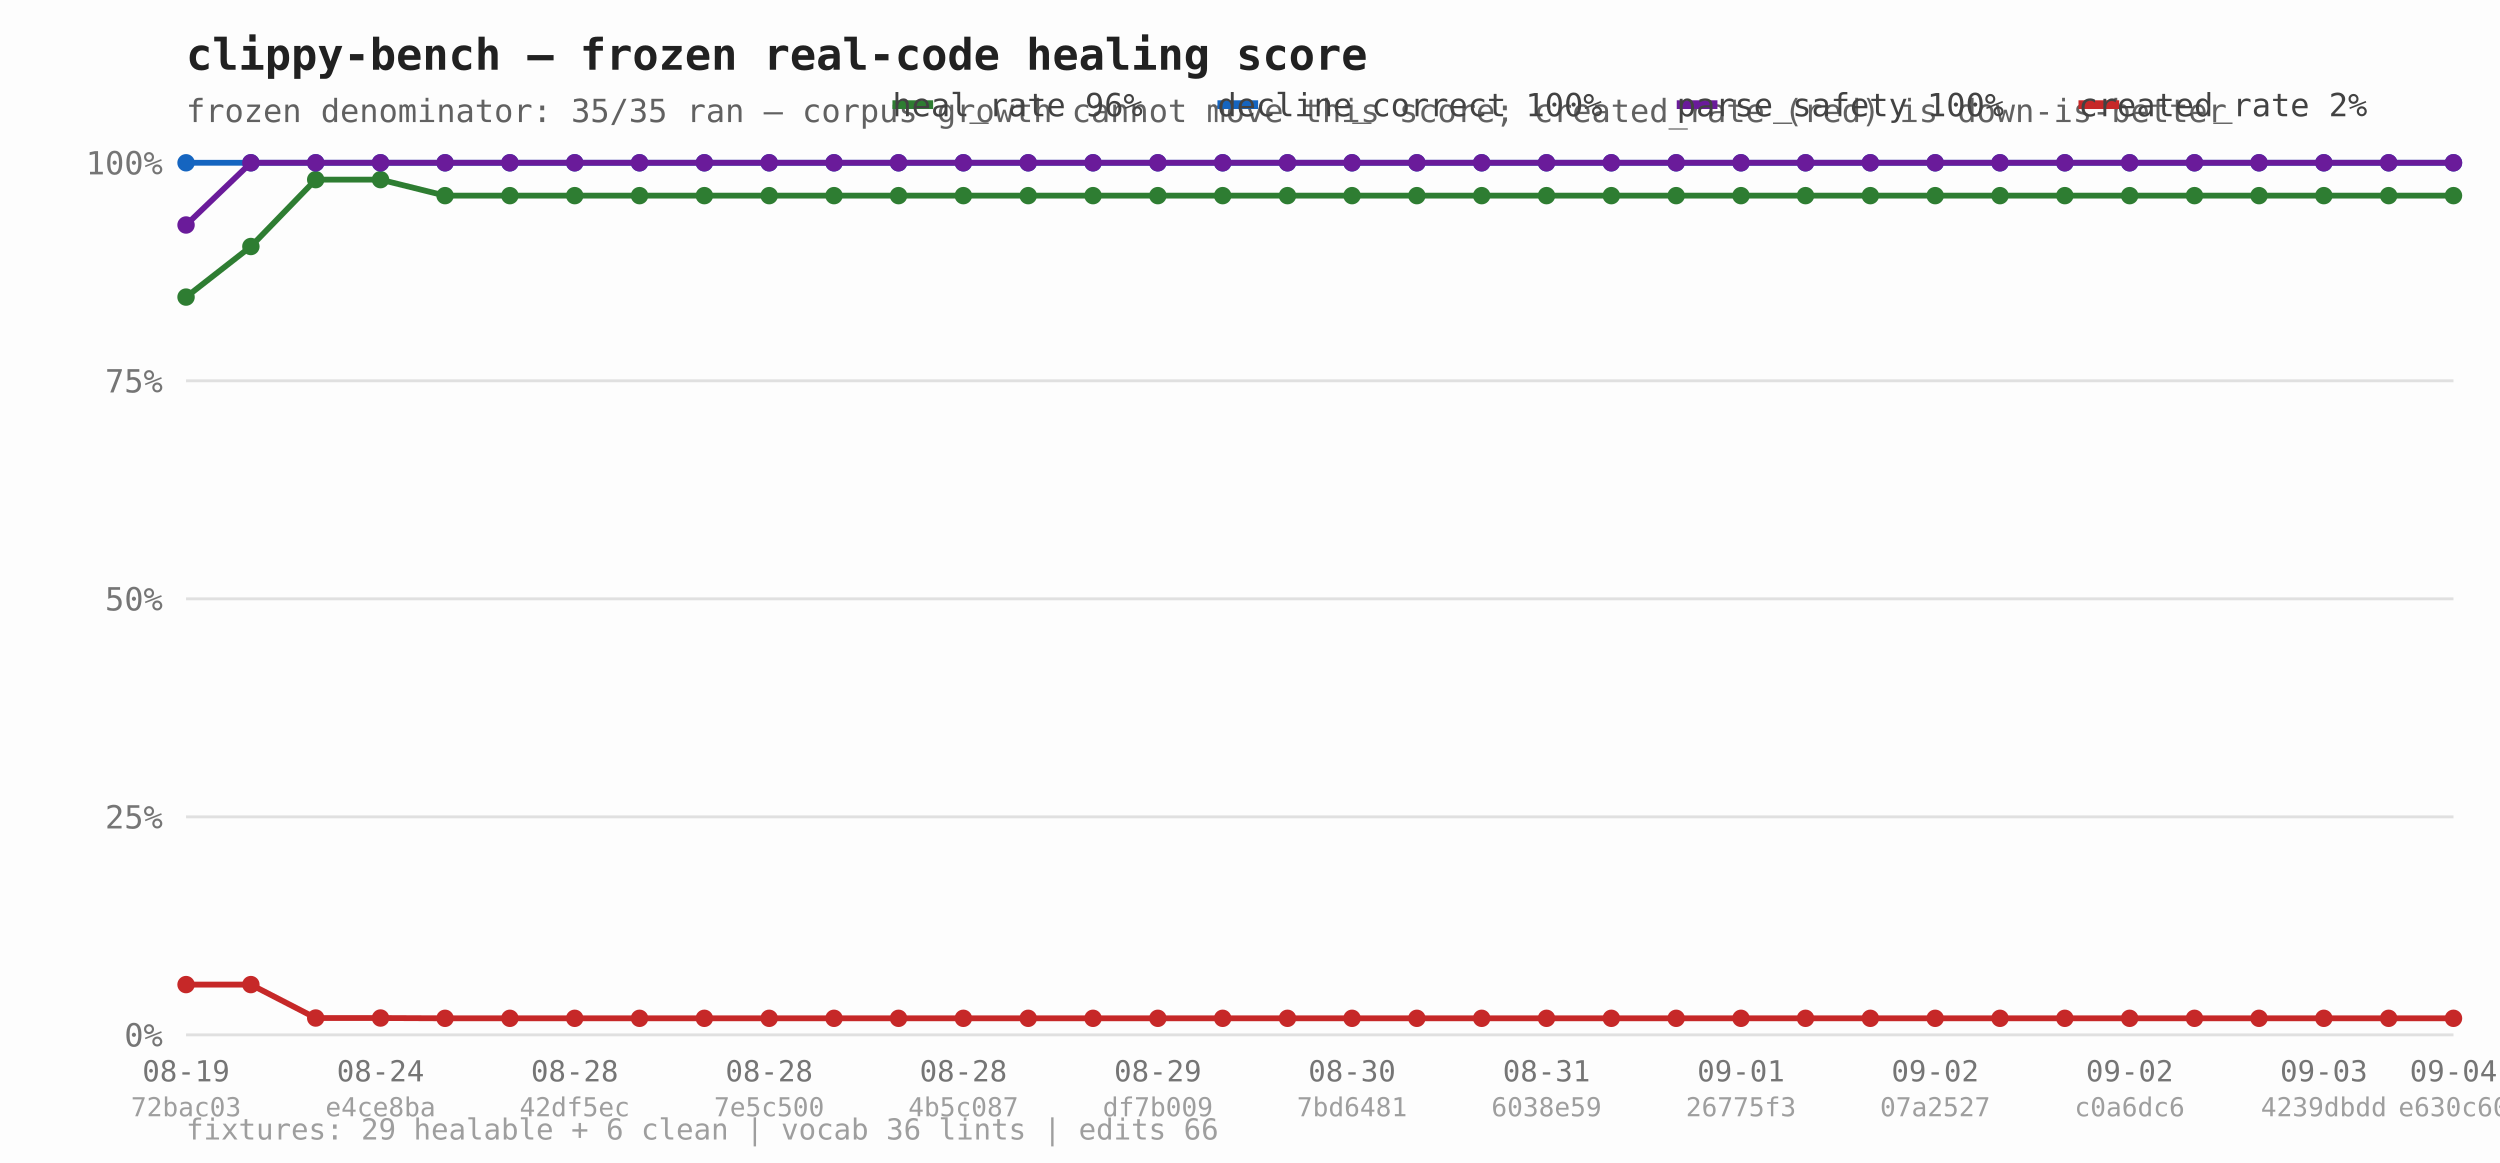
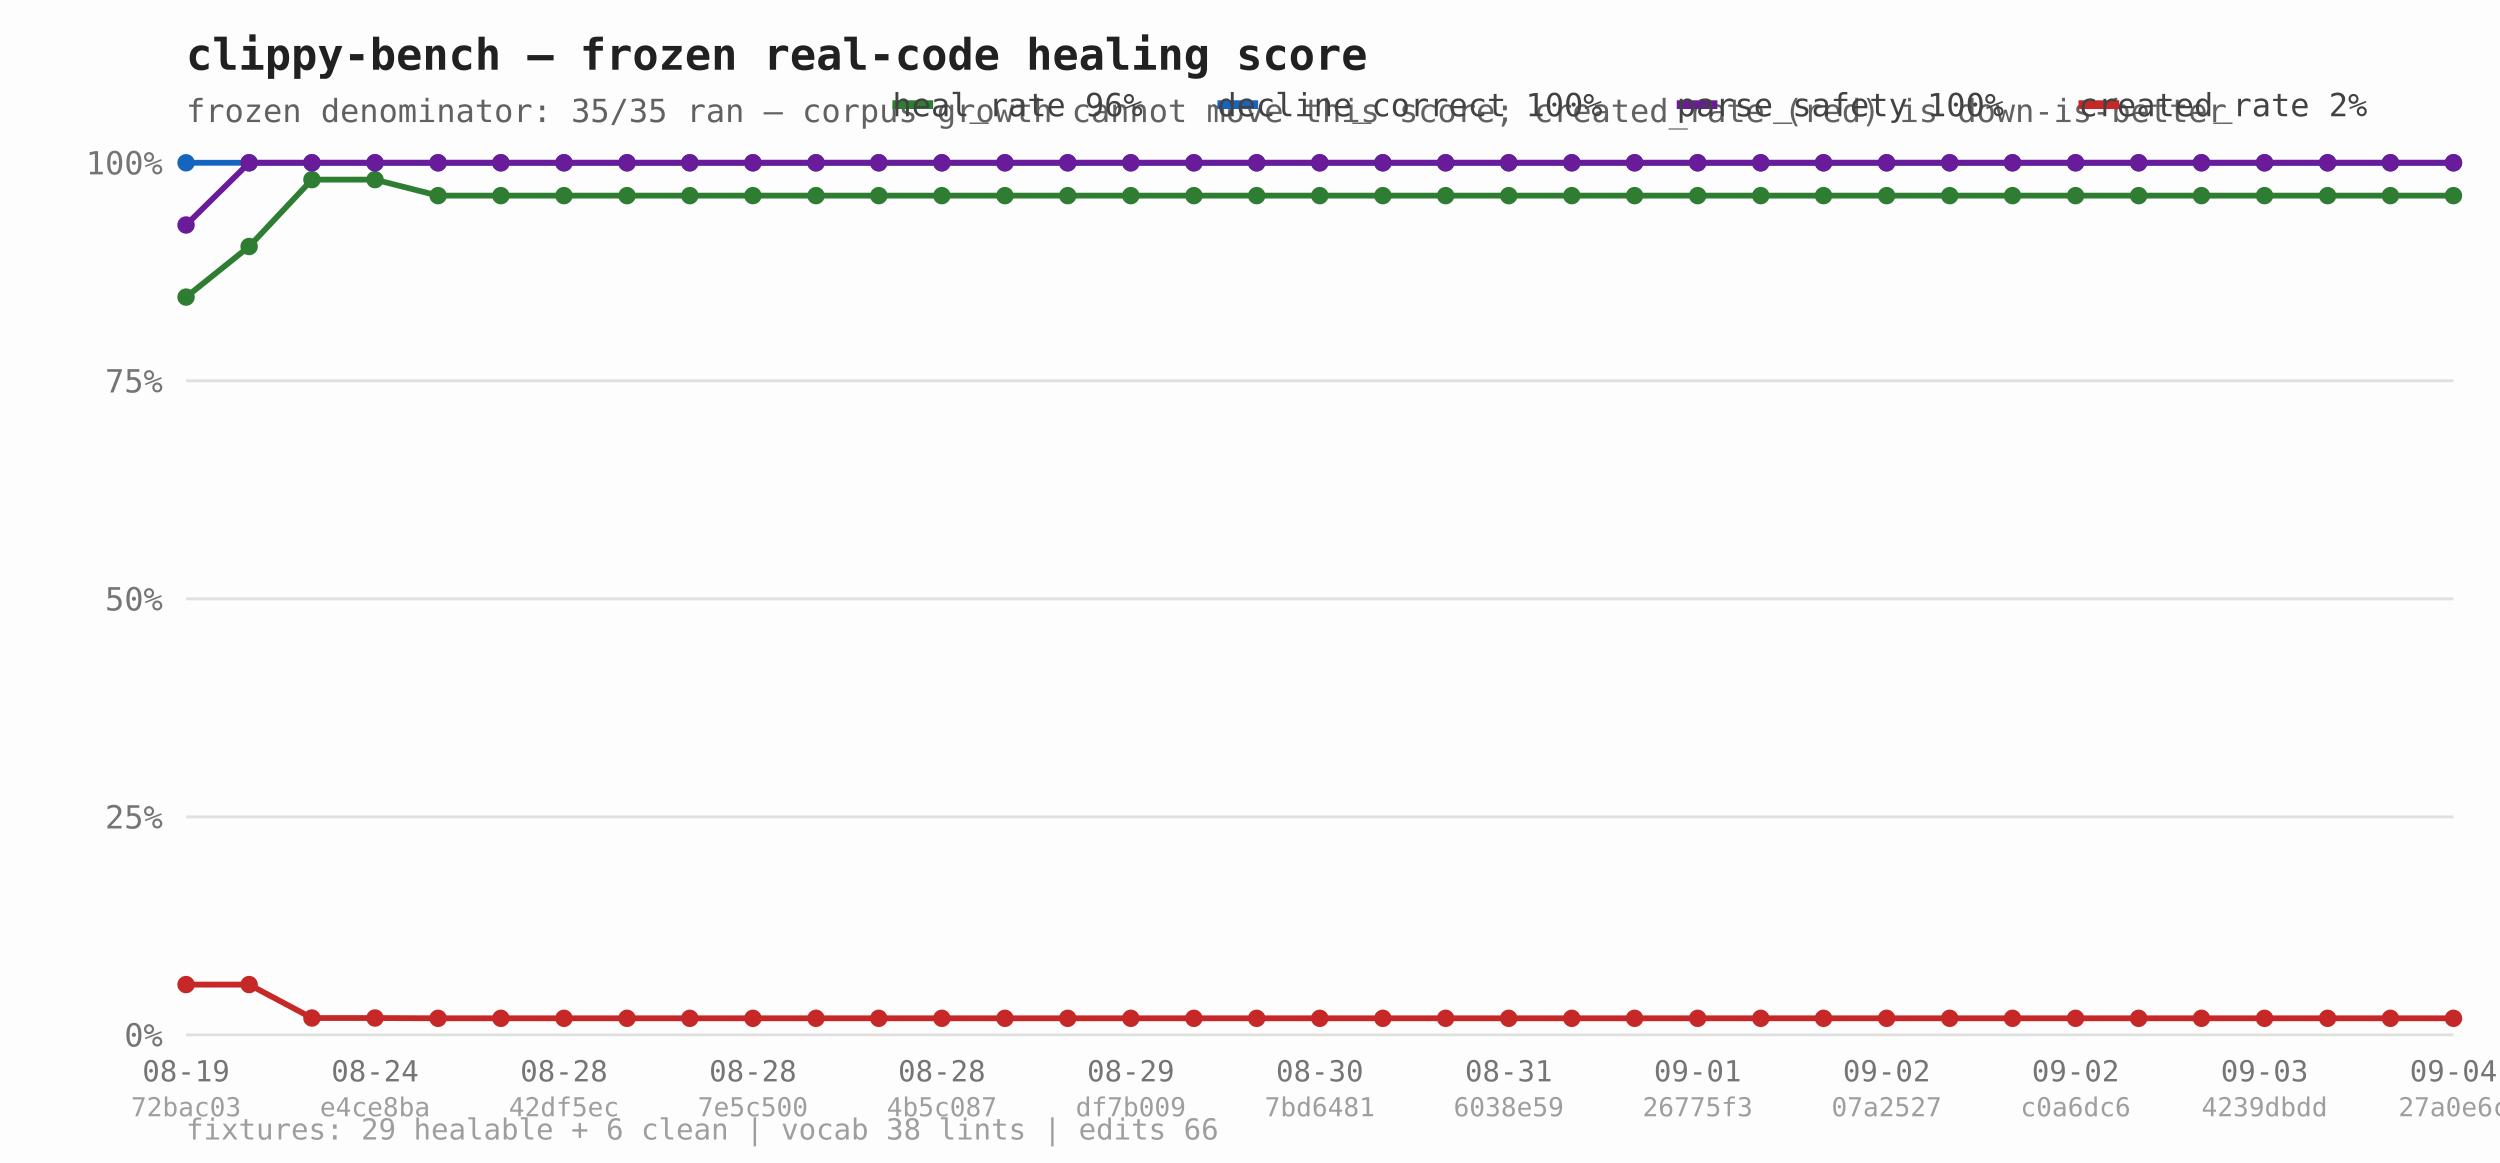
<svg xmlns="http://www.w3.org/2000/svg" width="860" height="400" viewBox="0 0 860 400" font-family="ui-monospace,Menlo,monospace">
  <rect width="100%" height="100%" fill="#fdfdfd" />
  <text x="64" y="24" font-size="15" font-weight="bold" fill="#212121">clippy-bench — frozen real-code healing score</text>
  <text x="64" y="42" font-size="11" fill="#616161">frozen denominator: 35/35 ran — corpus growth cannot move this score; created_rate (red) is down-is-better</text>
  <line x1="64" y1="356.0" x2="844" y2="356.0" stroke="#e0e0e0" stroke-width="1" />
  <text x="56" y="360.0" font-size="11" fill="#757575" text-anchor="end">0%</text>
  <line x1="64" y1="281.0" x2="844" y2="281.0" stroke="#e0e0e0" stroke-width="1" />
  <text x="56" y="285.0" font-size="11" fill="#757575" text-anchor="end">25%</text>
  <line x1="64" y1="206.0" x2="844" y2="206.0" stroke="#e0e0e0" stroke-width="1" />
  <text x="56" y="210.0" font-size="11" fill="#757575" text-anchor="end">50%</text>
  <line x1="64" y1="131.0" x2="844" y2="131.0" stroke="#e0e0e0" stroke-width="1" />
  <text x="56" y="135.0" font-size="11" fill="#757575" text-anchor="end">75%</text>
  <line x1="64" y1="56.0" x2="844" y2="56.0" stroke="#e0e0e0" stroke-width="1" />
  <text x="56" y="60.0" font-size="11" fill="#757575" text-anchor="end">100%</text>
  <line x1="715.0" y1="36" x2="729.0" y2="36" stroke="#c62828" stroke-width="3" />
  <text x="715.0" y="40" font-size="11" fill="#424242">created_rate 2%</text>
  <line x1="576.8" y1="36" x2="590.8" y2="36" stroke="#6a1b9a" stroke-width="3" />
  <text x="576.8" y="40" font-size="11" fill="#424242">parse_safety 100%</text>
  <line x1="418.8" y1="36" x2="432.8" y2="36" stroke="#1565c0" stroke-width="3" />
  <text x="418.8" y="40" font-size="11" fill="#424242">decline_correct 100%</text>
  <line x1="307.0" y1="36" x2="321.0" y2="36" stroke="#2e7d32" stroke-width="3" />
  <text x="307.0" y="40" font-size="11" fill="#424242">heal_rate 96%</text>
-   <path d="M 64.0 102.2 L 86.3 84.8 L 108.6 61.8 L 130.9 61.8 L 153.1 67.3 L 175.4 67.3 L 197.7 67.3 L 220.0 67.3 L 242.3 67.3 L 264.6 67.3 L 286.9 67.3 L 309.1 67.3 L 331.4 67.3 L 353.7 67.3 L 376.0 67.3 L 398.3 67.3 L 420.6 67.3 L 442.9 67.3 L 465.1 67.3 L 487.4 67.3 L 509.7 67.3 L 532.0 67.3 L 554.3 67.3 L 576.6 67.3 L 598.9 67.3 L 621.1 67.3 L 643.4 67.3 L 665.7 67.3 L 688.0 67.3 L 710.3 67.3 L 732.6 67.3 L 754.9 67.3 L 777.1 67.3 L 799.4 67.3 L 821.7 67.3 L 844.0 67.3" fill="none" stroke="#2e7d32" stroke-width="2" stroke-linejoin="round" stroke-linecap="round" />
+   <path d="M 64.0 102.2 L 85.7 84.8 L 107.3 61.8 L 129.0 61.8 L 150.7 67.3 L 172.3 67.3 L 194.0 67.3 L 215.7 67.3 L 237.3 67.3 L 259.0 67.3 L 280.7 67.3 L 302.3 67.3 L 324.0 67.3 L 345.7 67.3 L 367.3 67.3 L 389.0 67.3 L 410.7 67.3 L 432.3 67.3 L 454.0 67.3 L 475.7 67.3 L 497.3 67.3 L 519.0 67.3 L 540.7 67.3 L 562.3 67.3 L 584.0 67.3 L 605.7 67.3 L 627.3 67.3 L 649.0 67.3 L 670.7 67.3 L 692.3 67.3 L 714.0 67.3 L 735.7 67.3 L 757.3 67.3 L 779.0 67.3 L 800.7 67.3 L 822.3 67.3 L 844.0 67.3" fill="none" stroke="#2e7d32" stroke-width="2" stroke-linejoin="round" stroke-linecap="round" />
  <circle cx="64.0" cy="102.2" r="3" fill="#2e7d32" />
-   <circle cx="86.3" cy="84.8" r="3" fill="#2e7d32" />
-   <circle cx="108.6" cy="61.8" r="3" fill="#2e7d32" />
-   <circle cx="130.9" cy="61.8" r="3" fill="#2e7d32" />
-   <circle cx="153.1" cy="67.3" r="3" fill="#2e7d32" />
-   <circle cx="175.4" cy="67.3" r="3" fill="#2e7d32" />
-   <circle cx="197.7" cy="67.3" r="3" fill="#2e7d32" />
-   <circle cx="220.0" cy="67.3" r="3" fill="#2e7d32" />
-   <circle cx="242.3" cy="67.3" r="3" fill="#2e7d32" />
-   <circle cx="264.6" cy="67.3" r="3" fill="#2e7d32" />
-   <circle cx="286.9" cy="67.3" r="3" fill="#2e7d32" />
-   <circle cx="309.1" cy="67.3" r="3" fill="#2e7d32" />
-   <circle cx="331.4" cy="67.3" r="3" fill="#2e7d32" />
-   <circle cx="353.7" cy="67.3" r="3" fill="#2e7d32" />
-   <circle cx="376.0" cy="67.3" r="3" fill="#2e7d32" />
-   <circle cx="398.3" cy="67.3" r="3" fill="#2e7d32" />
-   <circle cx="420.6" cy="67.3" r="3" fill="#2e7d32" />
-   <circle cx="442.9" cy="67.3" r="3" fill="#2e7d32" />
-   <circle cx="465.1" cy="67.3" r="3" fill="#2e7d32" />
-   <circle cx="487.4" cy="67.3" r="3" fill="#2e7d32" />
-   <circle cx="509.7" cy="67.3" r="3" fill="#2e7d32" />
-   <circle cx="532.0" cy="67.3" r="3" fill="#2e7d32" />
-   <circle cx="554.3" cy="67.3" r="3" fill="#2e7d32" />
-   <circle cx="576.6" cy="67.3" r="3" fill="#2e7d32" />
-   <circle cx="598.9" cy="67.3" r="3" fill="#2e7d32" />
-   <circle cx="621.1" cy="67.3" r="3" fill="#2e7d32" />
-   <circle cx="643.4" cy="67.3" r="3" fill="#2e7d32" />
-   <circle cx="665.7" cy="67.3" r="3" fill="#2e7d32" />
-   <circle cx="688.0" cy="67.3" r="3" fill="#2e7d32" />
-   <circle cx="710.3" cy="67.3" r="3" fill="#2e7d32" />
-   <circle cx="732.6" cy="67.3" r="3" fill="#2e7d32" />
-   <circle cx="754.9" cy="67.3" r="3" fill="#2e7d32" />
-   <circle cx="777.1" cy="67.3" r="3" fill="#2e7d32" />
-   <circle cx="799.4" cy="67.3" r="3" fill="#2e7d32" />
-   <circle cx="821.7" cy="67.3" r="3" fill="#2e7d32" />
+   <circle cx="85.7" cy="84.8" r="3" fill="#2e7d32" />
+   <circle cx="107.3" cy="61.8" r="3" fill="#2e7d32" />
+   <circle cx="129.0" cy="61.8" r="3" fill="#2e7d32" />
+   <circle cx="150.7" cy="67.3" r="3" fill="#2e7d32" />
+   <circle cx="172.3" cy="67.3" r="3" fill="#2e7d32" />
+   <circle cx="194.0" cy="67.3" r="3" fill="#2e7d32" />
+   <circle cx="215.7" cy="67.3" r="3" fill="#2e7d32" />
+   <circle cx="237.3" cy="67.3" r="3" fill="#2e7d32" />
+   <circle cx="259.0" cy="67.3" r="3" fill="#2e7d32" />
+   <circle cx="280.7" cy="67.3" r="3" fill="#2e7d32" />
+   <circle cx="302.3" cy="67.3" r="3" fill="#2e7d32" />
+   <circle cx="324.0" cy="67.3" r="3" fill="#2e7d32" />
+   <circle cx="345.7" cy="67.3" r="3" fill="#2e7d32" />
+   <circle cx="367.3" cy="67.3" r="3" fill="#2e7d32" />
+   <circle cx="389.0" cy="67.3" r="3" fill="#2e7d32" />
+   <circle cx="410.7" cy="67.3" r="3" fill="#2e7d32" />
+   <circle cx="432.3" cy="67.3" r="3" fill="#2e7d32" />
+   <circle cx="454.0" cy="67.3" r="3" fill="#2e7d32" />
+   <circle cx="475.7" cy="67.3" r="3" fill="#2e7d32" />
+   <circle cx="497.3" cy="67.3" r="3" fill="#2e7d32" />
+   <circle cx="519.0" cy="67.3" r="3" fill="#2e7d32" />
+   <circle cx="540.7" cy="67.3" r="3" fill="#2e7d32" />
+   <circle cx="562.3" cy="67.3" r="3" fill="#2e7d32" />
+   <circle cx="584.0" cy="67.3" r="3" fill="#2e7d32" />
+   <circle cx="605.7" cy="67.3" r="3" fill="#2e7d32" />
+   <circle cx="627.3" cy="67.3" r="3" fill="#2e7d32" />
+   <circle cx="649.0" cy="67.3" r="3" fill="#2e7d32" />
+   <circle cx="670.7" cy="67.3" r="3" fill="#2e7d32" />
+   <circle cx="692.3" cy="67.3" r="3" fill="#2e7d32" />
+   <circle cx="714.0" cy="67.3" r="3" fill="#2e7d32" />
+   <circle cx="735.7" cy="67.3" r="3" fill="#2e7d32" />
+   <circle cx="757.3" cy="67.3" r="3" fill="#2e7d32" />
+   <circle cx="779.0" cy="67.3" r="3" fill="#2e7d32" />
+   <circle cx="800.7" cy="67.3" r="3" fill="#2e7d32" />
+   <circle cx="822.3" cy="67.3" r="3" fill="#2e7d32" />
  <circle cx="844.0" cy="67.3" r="3" fill="#2e7d32" />
-   <path d="M 64.0 56.0 L 86.3 56.0 L 108.6 56.0 L 130.9 56.0 L 153.1 56.0 L 175.4 56.0 L 197.7 56.0 L 220.0 56.0 L 242.3 56.0 L 264.6 56.0 L 286.9 56.0 L 309.1 56.0 L 331.4 56.0 L 353.7 56.0 L 376.0 56.0 L 398.3 56.0 L 420.6 56.0 L 442.9 56.0 L 465.1 56.0 L 487.4 56.0 L 509.7 56.0 L 532.0 56.0 L 554.3 56.0 L 576.6 56.0 L 598.9 56.0 L 621.1 56.0 L 643.4 56.0 L 665.7 56.0 L 688.0 56.0 L 710.3 56.0 L 732.6 56.0 L 754.9 56.0 L 777.1 56.0 L 799.4 56.0 L 821.7 56.0 L 844.0 56.0" fill="none" stroke="#1565c0" stroke-width="2" stroke-linejoin="round" stroke-linecap="round" />
+   <path d="M 64.0 56.0 L 85.7 56.0 L 107.3 56.0 L 129.0 56.0 L 150.7 56.0 L 172.3 56.0 L 194.0 56.0 L 215.7 56.0 L 237.3 56.0 L 259.0 56.0 L 280.7 56.0 L 302.3 56.0 L 324.0 56.0 L 345.7 56.0 L 367.3 56.0 L 389.0 56.0 L 410.7 56.0 L 432.3 56.0 L 454.0 56.0 L 475.7 56.0 L 497.3 56.0 L 519.0 56.0 L 540.7 56.0 L 562.3 56.0 L 584.0 56.0 L 605.7 56.0 L 627.3 56.0 L 649.0 56.0 L 670.7 56.0 L 692.3 56.0 L 714.0 56.0 L 735.7 56.0 L 757.3 56.0 L 779.0 56.0 L 800.7 56.0 L 822.3 56.0 L 844.0 56.0" fill="none" stroke="#1565c0" stroke-width="2" stroke-linejoin="round" stroke-linecap="round" />
  <circle cx="64.0" cy="56.0" r="3" fill="#1565c0" />
-   <circle cx="86.3" cy="56.0" r="3" fill="#1565c0" />
-   <circle cx="108.6" cy="56.0" r="3" fill="#1565c0" />
-   <circle cx="130.9" cy="56.0" r="3" fill="#1565c0" />
-   <circle cx="153.1" cy="56.0" r="3" fill="#1565c0" />
-   <circle cx="175.4" cy="56.0" r="3" fill="#1565c0" />
-   <circle cx="197.7" cy="56.0" r="3" fill="#1565c0" />
-   <circle cx="220.0" cy="56.0" r="3" fill="#1565c0" />
-   <circle cx="242.3" cy="56.0" r="3" fill="#1565c0" />
-   <circle cx="264.6" cy="56.0" r="3" fill="#1565c0" />
-   <circle cx="286.9" cy="56.0" r="3" fill="#1565c0" />
-   <circle cx="309.1" cy="56.0" r="3" fill="#1565c0" />
-   <circle cx="331.4" cy="56.0" r="3" fill="#1565c0" />
-   <circle cx="353.7" cy="56.0" r="3" fill="#1565c0" />
-   <circle cx="376.0" cy="56.0" r="3" fill="#1565c0" />
-   <circle cx="398.3" cy="56.0" r="3" fill="#1565c0" />
-   <circle cx="420.6" cy="56.0" r="3" fill="#1565c0" />
-   <circle cx="442.9" cy="56.0" r="3" fill="#1565c0" />
-   <circle cx="465.1" cy="56.0" r="3" fill="#1565c0" />
-   <circle cx="487.4" cy="56.0" r="3" fill="#1565c0" />
-   <circle cx="509.7" cy="56.0" r="3" fill="#1565c0" />
-   <circle cx="532.0" cy="56.0" r="3" fill="#1565c0" />
-   <circle cx="554.3" cy="56.0" r="3" fill="#1565c0" />
-   <circle cx="576.6" cy="56.0" r="3" fill="#1565c0" />
-   <circle cx="598.9" cy="56.0" r="3" fill="#1565c0" />
-   <circle cx="621.1" cy="56.0" r="3" fill="#1565c0" />
-   <circle cx="643.4" cy="56.0" r="3" fill="#1565c0" />
-   <circle cx="665.7" cy="56.0" r="3" fill="#1565c0" />
-   <circle cx="688.0" cy="56.0" r="3" fill="#1565c0" />
-   <circle cx="710.3" cy="56.0" r="3" fill="#1565c0" />
-   <circle cx="732.6" cy="56.0" r="3" fill="#1565c0" />
-   <circle cx="754.9" cy="56.0" r="3" fill="#1565c0" />
-   <circle cx="777.1" cy="56.0" r="3" fill="#1565c0" />
-   <circle cx="799.4" cy="56.0" r="3" fill="#1565c0" />
-   <circle cx="821.7" cy="56.0" r="3" fill="#1565c0" />
+   <circle cx="85.7" cy="56.0" r="3" fill="#1565c0" />
+   <circle cx="107.3" cy="56.0" r="3" fill="#1565c0" />
+   <circle cx="129.0" cy="56.0" r="3" fill="#1565c0" />
+   <circle cx="150.7" cy="56.0" r="3" fill="#1565c0" />
+   <circle cx="172.3" cy="56.0" r="3" fill="#1565c0" />
+   <circle cx="194.0" cy="56.0" r="3" fill="#1565c0" />
+   <circle cx="215.7" cy="56.0" r="3" fill="#1565c0" />
+   <circle cx="237.3" cy="56.0" r="3" fill="#1565c0" />
+   <circle cx="259.0" cy="56.0" r="3" fill="#1565c0" />
+   <circle cx="280.7" cy="56.0" r="3" fill="#1565c0" />
+   <circle cx="302.3" cy="56.0" r="3" fill="#1565c0" />
+   <circle cx="324.0" cy="56.0" r="3" fill="#1565c0" />
+   <circle cx="345.7" cy="56.0" r="3" fill="#1565c0" />
+   <circle cx="367.3" cy="56.0" r="3" fill="#1565c0" />
+   <circle cx="389.0" cy="56.0" r="3" fill="#1565c0" />
+   <circle cx="410.7" cy="56.0" r="3" fill="#1565c0" />
+   <circle cx="432.3" cy="56.0" r="3" fill="#1565c0" />
+   <circle cx="454.0" cy="56.0" r="3" fill="#1565c0" />
+   <circle cx="475.7" cy="56.0" r="3" fill="#1565c0" />
+   <circle cx="497.3" cy="56.0" r="3" fill="#1565c0" />
+   <circle cx="519.0" cy="56.0" r="3" fill="#1565c0" />
+   <circle cx="540.7" cy="56.0" r="3" fill="#1565c0" />
+   <circle cx="562.3" cy="56.0" r="3" fill="#1565c0" />
+   <circle cx="584.0" cy="56.0" r="3" fill="#1565c0" />
+   <circle cx="605.7" cy="56.0" r="3" fill="#1565c0" />
+   <circle cx="627.3" cy="56.0" r="3" fill="#1565c0" />
+   <circle cx="649.0" cy="56.0" r="3" fill="#1565c0" />
+   <circle cx="670.7" cy="56.0" r="3" fill="#1565c0" />
+   <circle cx="692.3" cy="56.0" r="3" fill="#1565c0" />
+   <circle cx="714.0" cy="56.0" r="3" fill="#1565c0" />
+   <circle cx="735.7" cy="56.0" r="3" fill="#1565c0" />
+   <circle cx="757.3" cy="56.0" r="3" fill="#1565c0" />
+   <circle cx="779.0" cy="56.0" r="3" fill="#1565c0" />
+   <circle cx="800.7" cy="56.0" r="3" fill="#1565c0" />
+   <circle cx="822.3" cy="56.0" r="3" fill="#1565c0" />
  <circle cx="844.0" cy="56.0" r="3" fill="#1565c0" />
-   <path d="M 64.0 77.4 L 86.3 56.0 L 108.6 56.0 L 130.9 56.0 L 153.1 56.0 L 175.4 56.0 L 197.7 56.0 L 220.0 56.0 L 242.3 56.0 L 264.6 56.0 L 286.9 56.0 L 309.1 56.0 L 331.4 56.0 L 353.7 56.0 L 376.0 56.0 L 398.3 56.0 L 420.6 56.0 L 442.9 56.0 L 465.1 56.0 L 487.4 56.0 L 509.7 56.0 L 532.0 56.0 L 554.3 56.0 L 576.6 56.0 L 598.9 56.0 L 621.1 56.0 L 643.4 56.0 L 665.7 56.0 L 688.0 56.0 L 710.3 56.0 L 732.6 56.0 L 754.9 56.0 L 777.1 56.0 L 799.4 56.0 L 821.7 56.0 L 844.0 56.0" fill="none" stroke="#6a1b9a" stroke-width="2" stroke-linejoin="round" stroke-linecap="round" />
+   <path d="M 64.0 77.4 L 85.7 56.0 L 107.3 56.0 L 129.0 56.0 L 150.7 56.0 L 172.3 56.0 L 194.0 56.0 L 215.7 56.0 L 237.3 56.0 L 259.0 56.0 L 280.7 56.0 L 302.3 56.0 L 324.0 56.0 L 345.7 56.0 L 367.3 56.0 L 389.0 56.0 L 410.7 56.0 L 432.3 56.0 L 454.0 56.0 L 475.7 56.0 L 497.3 56.0 L 519.0 56.0 L 540.7 56.0 L 562.3 56.0 L 584.0 56.0 L 605.7 56.0 L 627.3 56.0 L 649.0 56.0 L 670.7 56.0 L 692.3 56.0 L 714.0 56.0 L 735.7 56.0 L 757.3 56.0 L 779.0 56.0 L 800.7 56.0 L 822.3 56.0 L 844.0 56.0" fill="none" stroke="#6a1b9a" stroke-width="2" stroke-linejoin="round" stroke-linecap="round" />
  <circle cx="64.0" cy="77.4" r="3" fill="#6a1b9a" />
-   <circle cx="86.3" cy="56.0" r="3" fill="#6a1b9a" />
-   <circle cx="108.6" cy="56.0" r="3" fill="#6a1b9a" />
-   <circle cx="130.9" cy="56.0" r="3" fill="#6a1b9a" />
-   <circle cx="153.1" cy="56.0" r="3" fill="#6a1b9a" />
-   <circle cx="175.4" cy="56.0" r="3" fill="#6a1b9a" />
-   <circle cx="197.7" cy="56.0" r="3" fill="#6a1b9a" />
-   <circle cx="220.0" cy="56.0" r="3" fill="#6a1b9a" />
-   <circle cx="242.3" cy="56.0" r="3" fill="#6a1b9a" />
-   <circle cx="264.6" cy="56.0" r="3" fill="#6a1b9a" />
-   <circle cx="286.9" cy="56.0" r="3" fill="#6a1b9a" />
-   <circle cx="309.1" cy="56.0" r="3" fill="#6a1b9a" />
-   <circle cx="331.4" cy="56.0" r="3" fill="#6a1b9a" />
-   <circle cx="353.7" cy="56.0" r="3" fill="#6a1b9a" />
-   <circle cx="376.0" cy="56.0" r="3" fill="#6a1b9a" />
-   <circle cx="398.3" cy="56.0" r="3" fill="#6a1b9a" />
-   <circle cx="420.6" cy="56.0" r="3" fill="#6a1b9a" />
-   <circle cx="442.9" cy="56.0" r="3" fill="#6a1b9a" />
-   <circle cx="465.1" cy="56.0" r="3" fill="#6a1b9a" />
-   <circle cx="487.4" cy="56.0" r="3" fill="#6a1b9a" />
-   <circle cx="509.7" cy="56.0" r="3" fill="#6a1b9a" />
-   <circle cx="532.0" cy="56.0" r="3" fill="#6a1b9a" />
-   <circle cx="554.3" cy="56.0" r="3" fill="#6a1b9a" />
-   <circle cx="576.6" cy="56.0" r="3" fill="#6a1b9a" />
-   <circle cx="598.9" cy="56.0" r="3" fill="#6a1b9a" />
-   <circle cx="621.1" cy="56.0" r="3" fill="#6a1b9a" />
-   <circle cx="643.4" cy="56.0" r="3" fill="#6a1b9a" />
-   <circle cx="665.7" cy="56.0" r="3" fill="#6a1b9a" />
-   <circle cx="688.0" cy="56.0" r="3" fill="#6a1b9a" />
-   <circle cx="710.3" cy="56.0" r="3" fill="#6a1b9a" />
-   <circle cx="732.6" cy="56.0" r="3" fill="#6a1b9a" />
-   <circle cx="754.9" cy="56.0" r="3" fill="#6a1b9a" />
-   <circle cx="777.1" cy="56.0" r="3" fill="#6a1b9a" />
-   <circle cx="799.4" cy="56.0" r="3" fill="#6a1b9a" />
-   <circle cx="821.7" cy="56.0" r="3" fill="#6a1b9a" />
+   <circle cx="85.7" cy="56.0" r="3" fill="#6a1b9a" />
+   <circle cx="107.3" cy="56.0" r="3" fill="#6a1b9a" />
+   <circle cx="129.0" cy="56.0" r="3" fill="#6a1b9a" />
+   <circle cx="150.7" cy="56.0" r="3" fill="#6a1b9a" />
+   <circle cx="172.3" cy="56.0" r="3" fill="#6a1b9a" />
+   <circle cx="194.0" cy="56.0" r="3" fill="#6a1b9a" />
+   <circle cx="215.7" cy="56.0" r="3" fill="#6a1b9a" />
+   <circle cx="237.3" cy="56.0" r="3" fill="#6a1b9a" />
+   <circle cx="259.0" cy="56.0" r="3" fill="#6a1b9a" />
+   <circle cx="280.7" cy="56.0" r="3" fill="#6a1b9a" />
+   <circle cx="302.3" cy="56.0" r="3" fill="#6a1b9a" />
+   <circle cx="324.0" cy="56.0" r="3" fill="#6a1b9a" />
+   <circle cx="345.7" cy="56.0" r="3" fill="#6a1b9a" />
+   <circle cx="367.3" cy="56.0" r="3" fill="#6a1b9a" />
+   <circle cx="389.0" cy="56.0" r="3" fill="#6a1b9a" />
+   <circle cx="410.7" cy="56.0" r="3" fill="#6a1b9a" />
+   <circle cx="432.3" cy="56.0" r="3" fill="#6a1b9a" />
+   <circle cx="454.0" cy="56.0" r="3" fill="#6a1b9a" />
+   <circle cx="475.7" cy="56.0" r="3" fill="#6a1b9a" />
+   <circle cx="497.3" cy="56.0" r="3" fill="#6a1b9a" />
+   <circle cx="519.0" cy="56.0" r="3" fill="#6a1b9a" />
+   <circle cx="540.7" cy="56.0" r="3" fill="#6a1b9a" />
+   <circle cx="562.3" cy="56.0" r="3" fill="#6a1b9a" />
+   <circle cx="584.0" cy="56.0" r="3" fill="#6a1b9a" />
+   <circle cx="605.7" cy="56.0" r="3" fill="#6a1b9a" />
+   <circle cx="627.3" cy="56.0" r="3" fill="#6a1b9a" />
+   <circle cx="649.0" cy="56.0" r="3" fill="#6a1b9a" />
+   <circle cx="670.7" cy="56.0" r="3" fill="#6a1b9a" />
+   <circle cx="692.3" cy="56.0" r="3" fill="#6a1b9a" />
+   <circle cx="714.0" cy="56.0" r="3" fill="#6a1b9a" />
+   <circle cx="735.7" cy="56.0" r="3" fill="#6a1b9a" />
+   <circle cx="757.3" cy="56.0" r="3" fill="#6a1b9a" />
+   <circle cx="779.0" cy="56.0" r="3" fill="#6a1b9a" />
+   <circle cx="800.7" cy="56.0" r="3" fill="#6a1b9a" />
+   <circle cx="822.3" cy="56.0" r="3" fill="#6a1b9a" />
  <circle cx="844.0" cy="56.0" r="3" fill="#6a1b9a" />
-   <path d="M 64.0 338.7 L 86.3 338.7 L 108.6 350.2 L 130.9 350.2 L 153.1 350.3 L 175.4 350.3 L 197.7 350.3 L 220.0 350.3 L 242.3 350.3 L 264.6 350.3 L 286.9 350.3 L 309.1 350.3 L 331.4 350.3 L 353.7 350.3 L 376.0 350.3 L 398.3 350.3 L 420.6 350.3 L 442.9 350.3 L 465.1 350.3 L 487.4 350.3 L 509.7 350.3 L 532.0 350.3 L 554.3 350.3 L 576.6 350.3 L 598.9 350.3 L 621.1 350.3 L 643.4 350.3 L 665.7 350.3 L 688.0 350.3 L 710.3 350.3 L 732.6 350.3 L 754.9 350.3 L 777.1 350.3 L 799.4 350.3 L 821.7 350.3 L 844.0 350.3" fill="none" stroke="#c62828" stroke-width="2" stroke-linejoin="round" stroke-linecap="round" />
+   <path d="M 64.0 338.7 L 85.7 338.7 L 107.3 350.2 L 129.0 350.2 L 150.7 350.3 L 172.3 350.3 L 194.0 350.3 L 215.7 350.3 L 237.3 350.3 L 259.0 350.3 L 280.7 350.3 L 302.3 350.3 L 324.0 350.3 L 345.7 350.3 L 367.3 350.3 L 389.0 350.3 L 410.7 350.3 L 432.3 350.3 L 454.0 350.3 L 475.7 350.3 L 497.3 350.3 L 519.0 350.3 L 540.7 350.3 L 562.3 350.3 L 584.0 350.3 L 605.7 350.3 L 627.3 350.3 L 649.0 350.3 L 670.7 350.3 L 692.3 350.3 L 714.0 350.3 L 735.7 350.3 L 757.3 350.3 L 779.0 350.3 L 800.7 350.3 L 822.3 350.3 L 844.0 350.3" fill="none" stroke="#c62828" stroke-width="2" stroke-linejoin="round" stroke-linecap="round" />
  <circle cx="64.0" cy="338.7" r="3" fill="#c62828" />
-   <circle cx="86.3" cy="338.7" r="3" fill="#c62828" />
-   <circle cx="108.6" cy="350.2" r="3" fill="#c62828" />
-   <circle cx="130.9" cy="350.2" r="3" fill="#c62828" />
-   <circle cx="153.1" cy="350.3" r="3" fill="#c62828" />
-   <circle cx="175.4" cy="350.3" r="3" fill="#c62828" />
-   <circle cx="197.7" cy="350.3" r="3" fill="#c62828" />
-   <circle cx="220.0" cy="350.3" r="3" fill="#c62828" />
-   <circle cx="242.3" cy="350.3" r="3" fill="#c62828" />
-   <circle cx="264.6" cy="350.3" r="3" fill="#c62828" />
-   <circle cx="286.9" cy="350.3" r="3" fill="#c62828" />
-   <circle cx="309.1" cy="350.3" r="3" fill="#c62828" />
-   <circle cx="331.4" cy="350.3" r="3" fill="#c62828" />
-   <circle cx="353.7" cy="350.3" r="3" fill="#c62828" />
-   <circle cx="376.0" cy="350.3" r="3" fill="#c62828" />
-   <circle cx="398.3" cy="350.3" r="3" fill="#c62828" />
-   <circle cx="420.6" cy="350.3" r="3" fill="#c62828" />
-   <circle cx="442.9" cy="350.3" r="3" fill="#c62828" />
-   <circle cx="465.1" cy="350.3" r="3" fill="#c62828" />
-   <circle cx="487.4" cy="350.3" r="3" fill="#c62828" />
-   <circle cx="509.7" cy="350.3" r="3" fill="#c62828" />
-   <circle cx="532.0" cy="350.3" r="3" fill="#c62828" />
-   <circle cx="554.3" cy="350.3" r="3" fill="#c62828" />
-   <circle cx="576.6" cy="350.3" r="3" fill="#c62828" />
-   <circle cx="598.9" cy="350.3" r="3" fill="#c62828" />
-   <circle cx="621.1" cy="350.3" r="3" fill="#c62828" />
-   <circle cx="643.4" cy="350.3" r="3" fill="#c62828" />
-   <circle cx="665.7" cy="350.3" r="3" fill="#c62828" />
-   <circle cx="688.0" cy="350.3" r="3" fill="#c62828" />
-   <circle cx="710.3" cy="350.3" r="3" fill="#c62828" />
-   <circle cx="732.6" cy="350.3" r="3" fill="#c62828" />
-   <circle cx="754.9" cy="350.3" r="3" fill="#c62828" />
-   <circle cx="777.1" cy="350.3" r="3" fill="#c62828" />
-   <circle cx="799.4" cy="350.3" r="3" fill="#c62828" />
-   <circle cx="821.7" cy="350.3" r="3" fill="#c62828" />
+   <circle cx="85.7" cy="338.7" r="3" fill="#c62828" />
+   <circle cx="107.3" cy="350.2" r="3" fill="#c62828" />
+   <circle cx="129.0" cy="350.2" r="3" fill="#c62828" />
+   <circle cx="150.7" cy="350.3" r="3" fill="#c62828" />
+   <circle cx="172.3" cy="350.3" r="3" fill="#c62828" />
+   <circle cx="194.0" cy="350.3" r="3" fill="#c62828" />
+   <circle cx="215.7" cy="350.3" r="3" fill="#c62828" />
+   <circle cx="237.3" cy="350.3" r="3" fill="#c62828" />
+   <circle cx="259.0" cy="350.3" r="3" fill="#c62828" />
+   <circle cx="280.7" cy="350.3" r="3" fill="#c62828" />
+   <circle cx="302.3" cy="350.3" r="3" fill="#c62828" />
+   <circle cx="324.0" cy="350.3" r="3" fill="#c62828" />
+   <circle cx="345.7" cy="350.3" r="3" fill="#c62828" />
+   <circle cx="367.3" cy="350.3" r="3" fill="#c62828" />
+   <circle cx="389.0" cy="350.3" r="3" fill="#c62828" />
+   <circle cx="410.7" cy="350.3" r="3" fill="#c62828" />
+   <circle cx="432.3" cy="350.3" r="3" fill="#c62828" />
+   <circle cx="454.0" cy="350.3" r="3" fill="#c62828" />
+   <circle cx="475.7" cy="350.3" r="3" fill="#c62828" />
+   <circle cx="497.3" cy="350.3" r="3" fill="#c62828" />
+   <circle cx="519.0" cy="350.3" r="3" fill="#c62828" />
+   <circle cx="540.7" cy="350.3" r="3" fill="#c62828" />
+   <circle cx="562.3" cy="350.3" r="3" fill="#c62828" />
+   <circle cx="584.0" cy="350.3" r="3" fill="#c62828" />
+   <circle cx="605.7" cy="350.3" r="3" fill="#c62828" />
+   <circle cx="627.3" cy="350.3" r="3" fill="#c62828" />
+   <circle cx="649.0" cy="350.3" r="3" fill="#c62828" />
+   <circle cx="670.7" cy="350.3" r="3" fill="#c62828" />
+   <circle cx="692.3" cy="350.3" r="3" fill="#c62828" />
+   <circle cx="714.0" cy="350.3" r="3" fill="#c62828" />
+   <circle cx="735.7" cy="350.3" r="3" fill="#c62828" />
+   <circle cx="757.3" cy="350.3" r="3" fill="#c62828" />
+   <circle cx="779.0" cy="350.3" r="3" fill="#c62828" />
+   <circle cx="800.7" cy="350.3" r="3" fill="#c62828" />
+   <circle cx="822.3" cy="350.3" r="3" fill="#c62828" />
  <circle cx="844.0" cy="350.3" r="3" fill="#c62828" />
  <text x="64.0" y="372.0" font-size="10" fill="#757575" text-anchor="middle">08-19</text>
  <text x="64.0" y="384.0" font-size="9" fill="#9e9e9e" text-anchor="middle">72bac03</text>
-   <text x="130.9" y="372.0" font-size="10" fill="#757575" text-anchor="middle">08-24</text>
-   <text x="130.9" y="384.0" font-size="9" fill="#9e9e9e" text-anchor="middle">e4ce8ba</text>
-   <text x="197.7" y="372.0" font-size="10" fill="#757575" text-anchor="middle">08-28</text>
-   <text x="197.7" y="384.0" font-size="9" fill="#9e9e9e" text-anchor="middle">42df5ec</text>
-   <text x="264.6" y="372.0" font-size="10" fill="#757575" text-anchor="middle">08-28</text>
-   <text x="264.6" y="384.0" font-size="9" fill="#9e9e9e" text-anchor="middle">7e5c500</text>
-   <text x="331.4" y="372.0" font-size="10" fill="#757575" text-anchor="middle">08-28</text>
-   <text x="331.4" y="384.0" font-size="9" fill="#9e9e9e" text-anchor="middle">4b5c087</text>
-   <text x="398.3" y="372.0" font-size="10" fill="#757575" text-anchor="middle">08-29</text>
-   <text x="398.3" y="384.0" font-size="9" fill="#9e9e9e" text-anchor="middle">df7b009</text>
-   <text x="465.1" y="372.0" font-size="10" fill="#757575" text-anchor="middle">08-30</text>
-   <text x="465.1" y="384.0" font-size="9" fill="#9e9e9e" text-anchor="middle">7bd6481</text>
-   <text x="532.0" y="372.0" font-size="10" fill="#757575" text-anchor="middle">08-31</text>
-   <text x="532.0" y="384.0" font-size="9" fill="#9e9e9e" text-anchor="middle">6038e59</text>
-   <text x="598.9" y="372.0" font-size="10" fill="#757575" text-anchor="middle">09-01</text>
-   <text x="598.9" y="384.0" font-size="9" fill="#9e9e9e" text-anchor="middle">26775f3</text>
-   <text x="665.7" y="372.0" font-size="10" fill="#757575" text-anchor="middle">09-02</text>
-   <text x="665.7" y="384.0" font-size="9" fill="#9e9e9e" text-anchor="middle">07a2527</text>
-   <text x="732.6" y="372.0" font-size="10" fill="#757575" text-anchor="middle">09-02</text>
-   <text x="732.6" y="384.0" font-size="9" fill="#9e9e9e" text-anchor="middle">c0a6dc6</text>
-   <text x="799.4" y="372.0" font-size="10" fill="#757575" text-anchor="middle">09-03</text>
-   <text x="799.4" y="384.0" font-size="9" fill="#9e9e9e" text-anchor="middle">4239dbdd</text>
+   <text x="129.0" y="372.0" font-size="10" fill="#757575" text-anchor="middle">08-24</text>
+   <text x="129.0" y="384.0" font-size="9" fill="#9e9e9e" text-anchor="middle">e4ce8ba</text>
+   <text x="194.0" y="372.0" font-size="10" fill="#757575" text-anchor="middle">08-28</text>
+   <text x="194.0" y="384.0" font-size="9" fill="#9e9e9e" text-anchor="middle">42df5ec</text>
+   <text x="259.0" y="372.0" font-size="10" fill="#757575" text-anchor="middle">08-28</text>
+   <text x="259.0" y="384.0" font-size="9" fill="#9e9e9e" text-anchor="middle">7e5c500</text>
+   <text x="324.0" y="372.0" font-size="10" fill="#757575" text-anchor="middle">08-28</text>
+   <text x="324.0" y="384.0" font-size="9" fill="#9e9e9e" text-anchor="middle">4b5c087</text>
+   <text x="389.0" y="372.0" font-size="10" fill="#757575" text-anchor="middle">08-29</text>
+   <text x="389.0" y="384.0" font-size="9" fill="#9e9e9e" text-anchor="middle">df7b009</text>
+   <text x="454.0" y="372.0" font-size="10" fill="#757575" text-anchor="middle">08-30</text>
+   <text x="454.0" y="384.0" font-size="9" fill="#9e9e9e" text-anchor="middle">7bd6481</text>
+   <text x="519.0" y="372.0" font-size="10" fill="#757575" text-anchor="middle">08-31</text>
+   <text x="519.0" y="384.0" font-size="9" fill="#9e9e9e" text-anchor="middle">6038e59</text>
+   <text x="584.0" y="372.0" font-size="10" fill="#757575" text-anchor="middle">09-01</text>
+   <text x="584.0" y="384.0" font-size="9" fill="#9e9e9e" text-anchor="middle">26775f3</text>
+   <text x="649.0" y="372.0" font-size="10" fill="#757575" text-anchor="middle">09-02</text>
+   <text x="649.0" y="384.0" font-size="9" fill="#9e9e9e" text-anchor="middle">07a2527</text>
+   <text x="714.0" y="372.0" font-size="10" fill="#757575" text-anchor="middle">09-02</text>
+   <text x="714.0" y="384.0" font-size="9" fill="#9e9e9e" text-anchor="middle">c0a6dc6</text>
+   <text x="779.0" y="372.0" font-size="10" fill="#757575" text-anchor="middle">09-03</text>
+   <text x="779.0" y="384.0" font-size="9" fill="#9e9e9e" text-anchor="middle">4239dbdd</text>
  <text x="844.0" y="372.0" font-size="10" fill="#757575" text-anchor="middle">09-04</text>
-   <text x="844.0" y="384.0" font-size="9" fill="#9e9e9e" text-anchor="middle">e630c60</text>
-   <text x="64" y="392.0" font-size="10" fill="#9e9e9e">fixtures: 29 healable + 6 clean | vocab 36 lints | edits 66</text>
+   <text x="844.0" y="384.0" font-size="9" fill="#9e9e9e" text-anchor="middle">27a0e6c</text>
+   <text x="64" y="392.0" font-size="10" fill="#9e9e9e">fixtures: 29 healable + 6 clean | vocab 38 lints | edits 66</text>
</svg>
